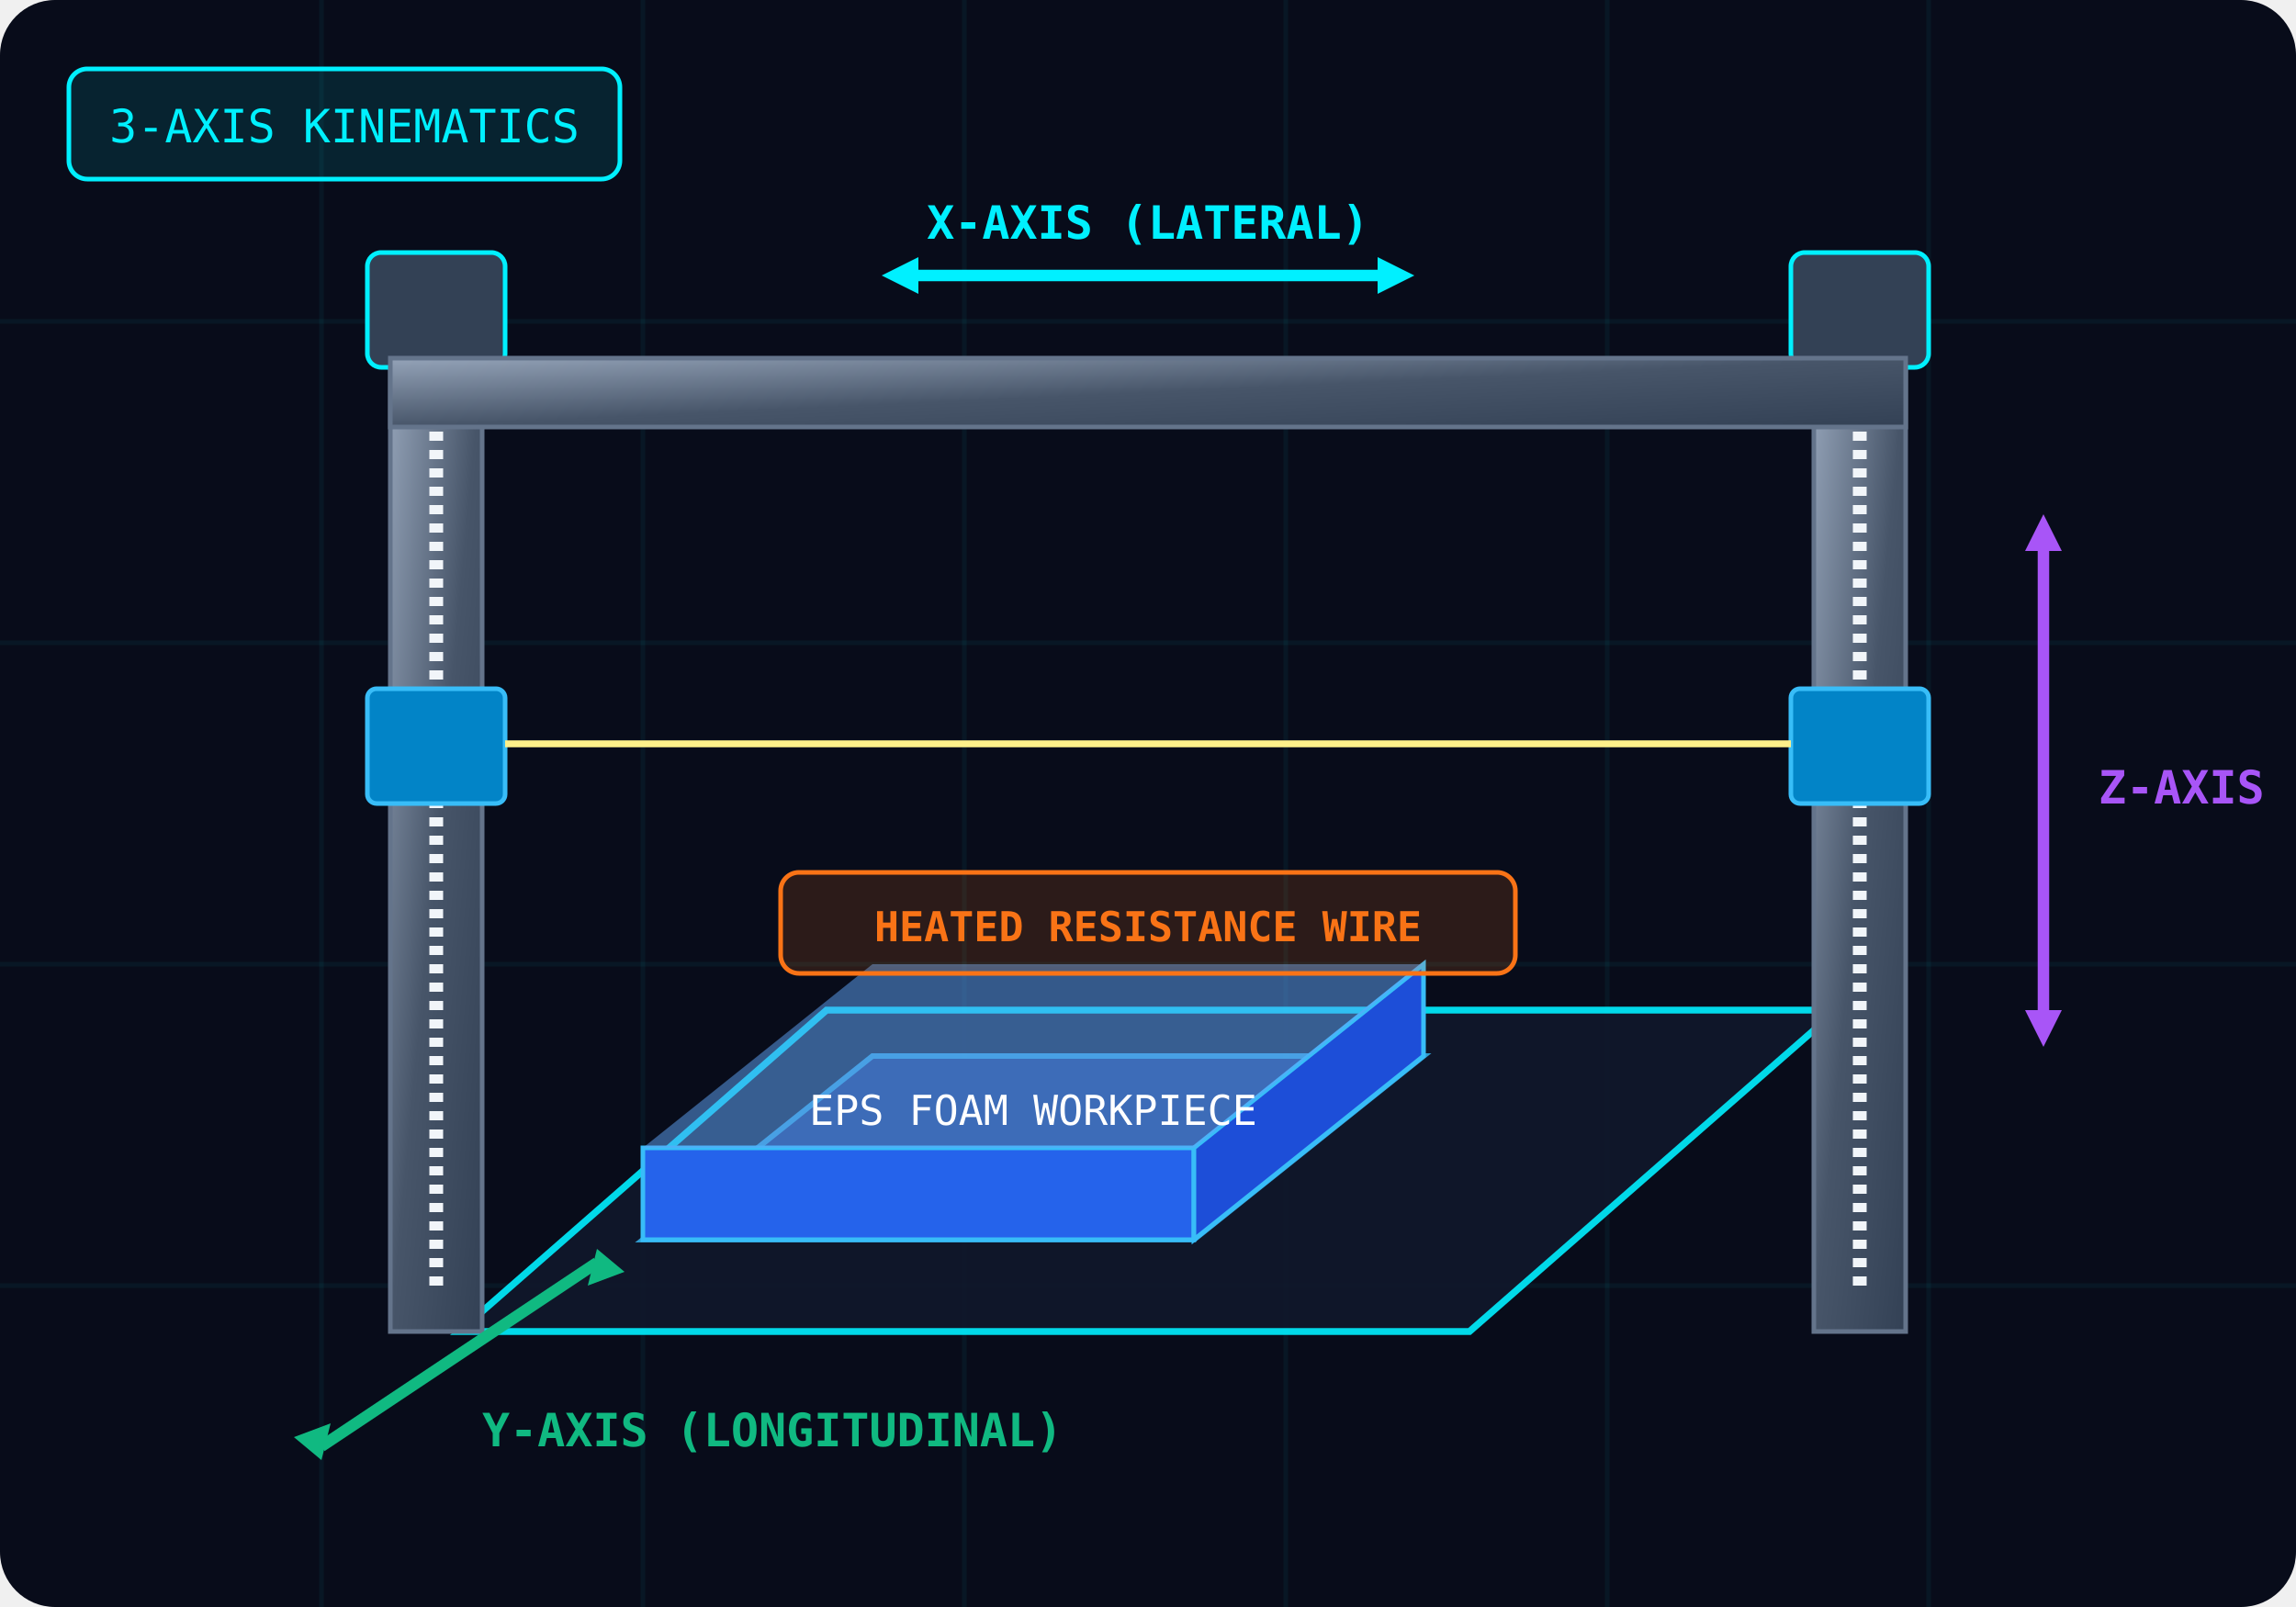
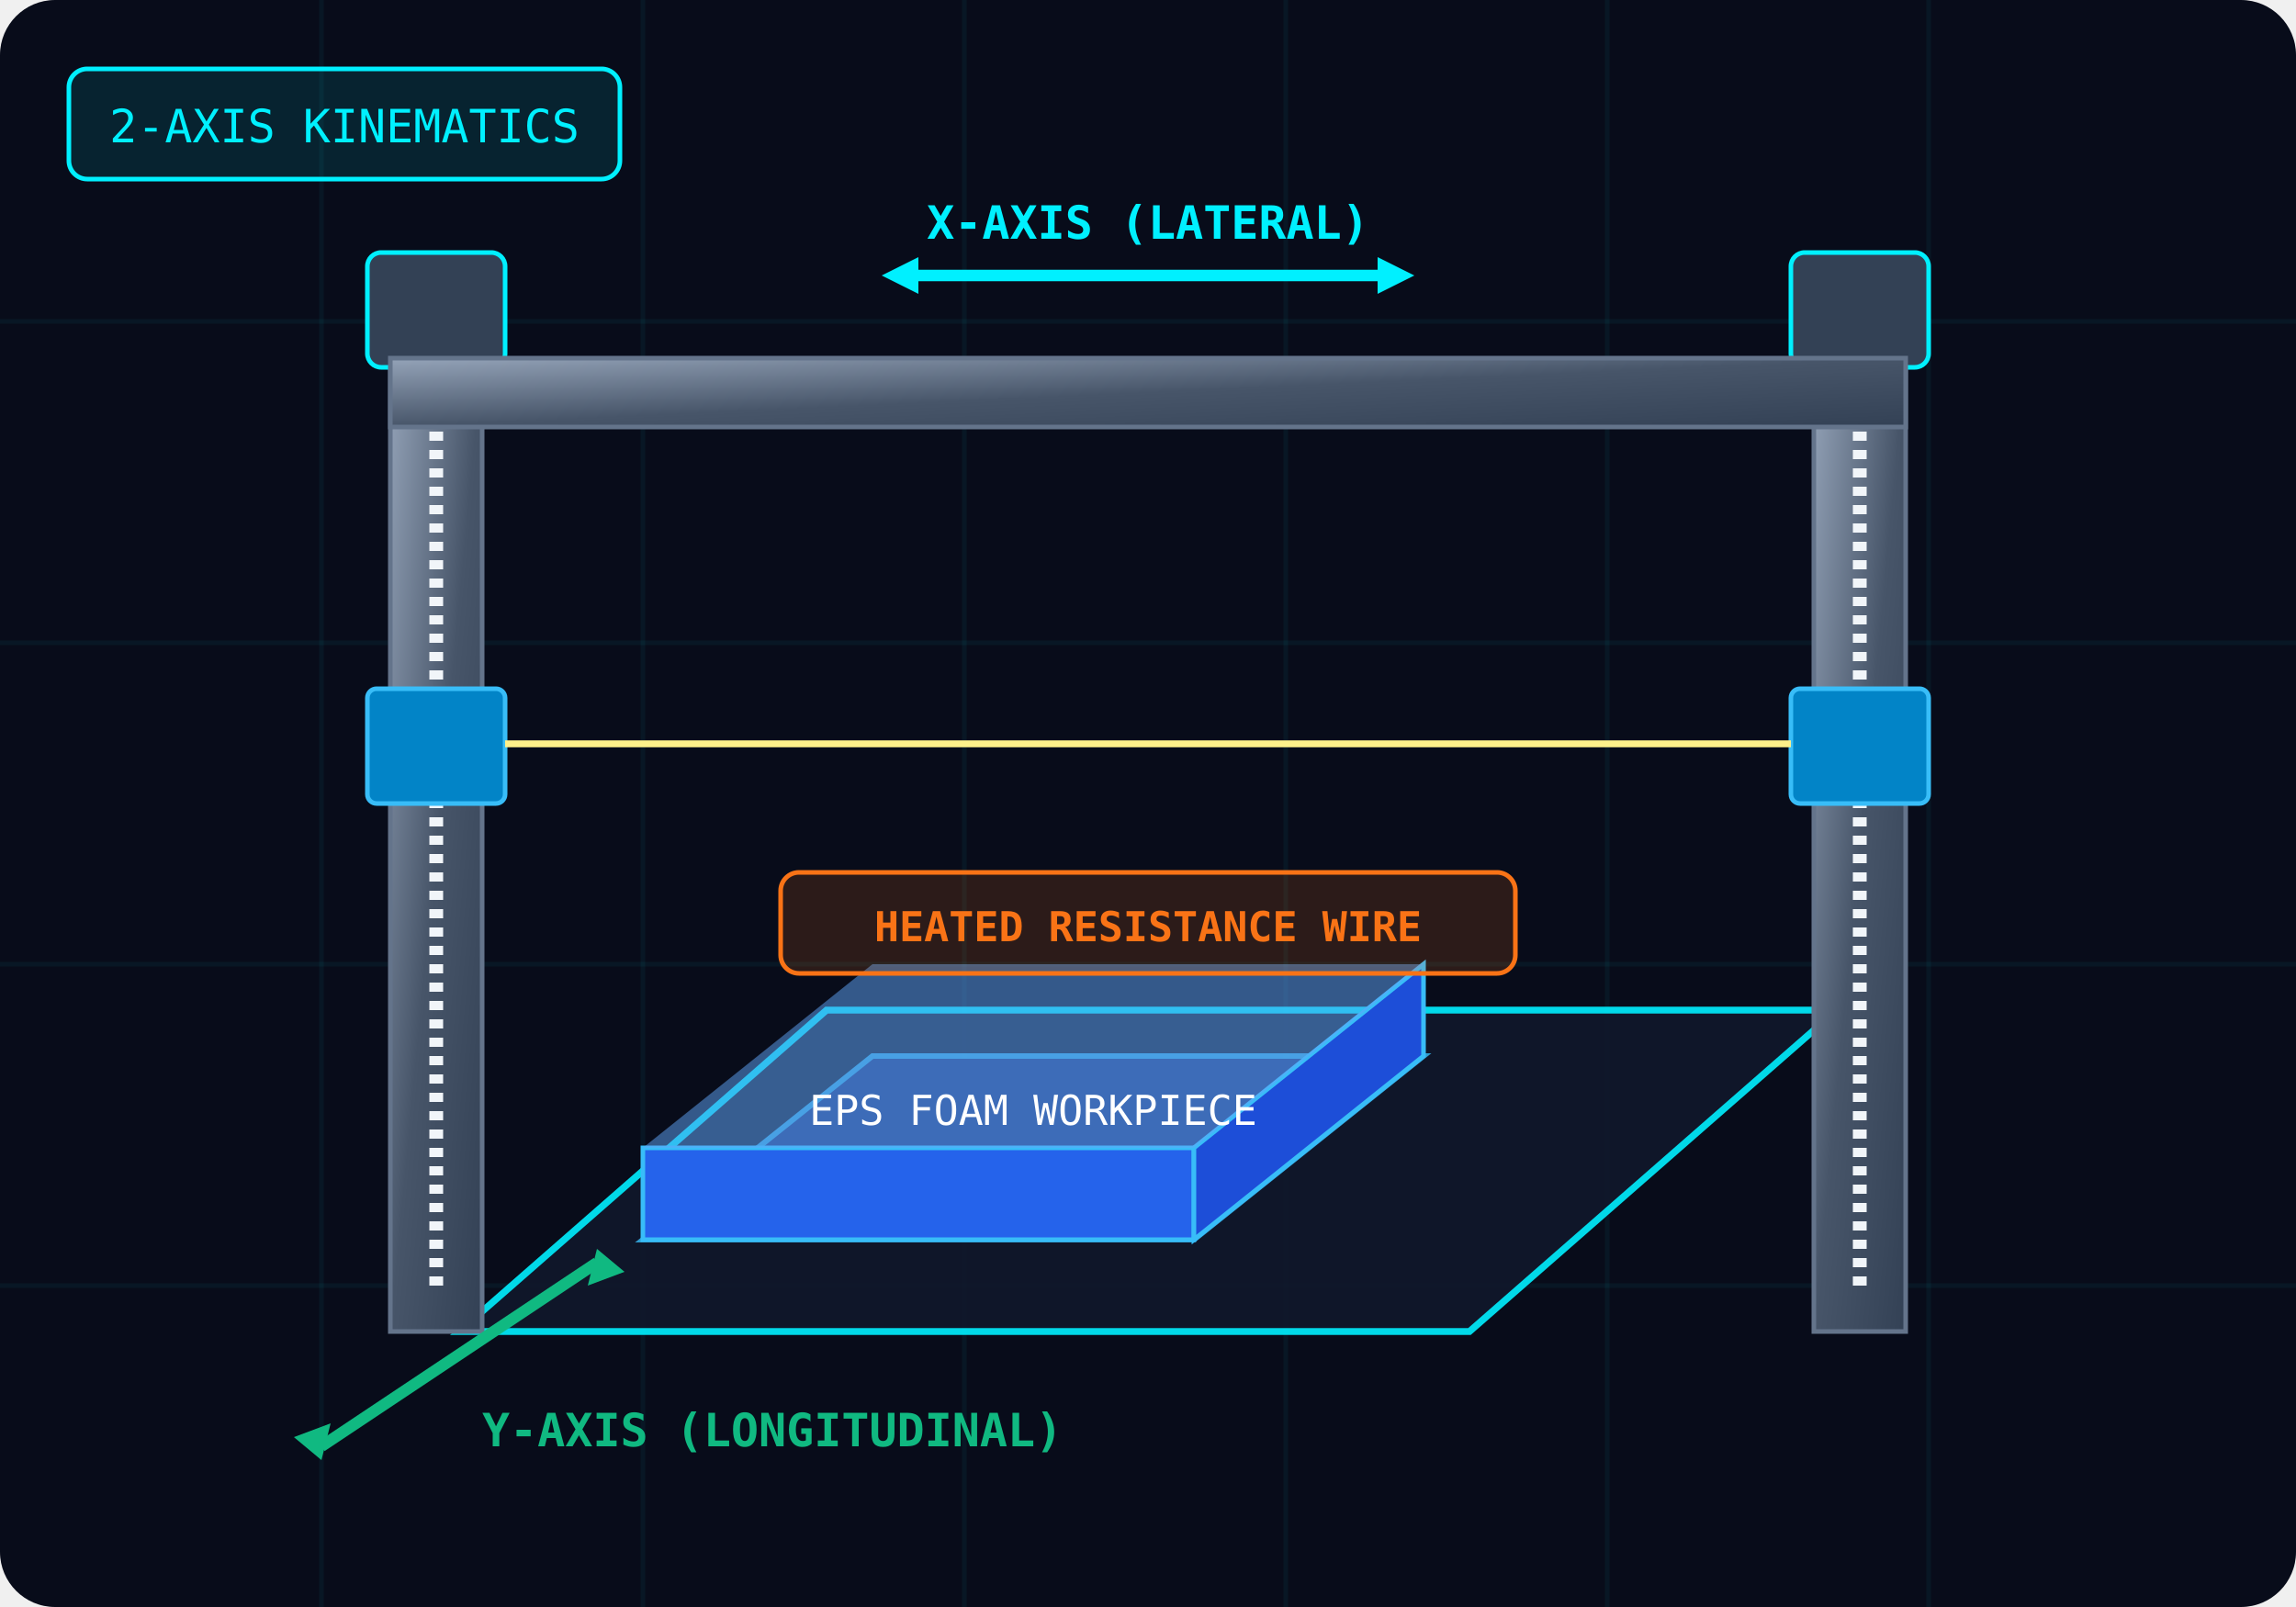
<svg xmlns="http://www.w3.org/2000/svg" viewBox="0 0 500 350" width="100%" height="100%">
  <defs>
    <linearGradient id="alumGrad" x1="0%" y1="0%" x2="100%" y2="100%">
      <stop offset="0%" stop-color="#94a3b8" />
      <stop offset="50%" stop-color="#475569" />
      <stop offset="100%" stop-color="#334155" />
    </linearGradient>
    <linearGradient id="glowLine" x1="0%" y1="0%" x2="100%" y2="0%">
      <stop offset="0%" stop-color="#00f0ff" />
      <stop offset="100%" stop-color="#3b82f6" />
    </linearGradient>
    <filter id="wireGlow" x="-20%" y="-20%" width="140%" height="140%">
      <feGaussianBlur stdDeviation="4" result="blur" />
      <feComposite in="SourceGraphic" in2="blur" operator="over" />
    </filter>
  </defs>
  <rect width="500" height="350" fill="#080c1a" rx="12" />
  <g stroke="rgba(0,240,255,0.05)" stroke-width="1">
    <line x1="0" y1="70" x2="500" y2="70" />
    <line x1="0" y1="140" x2="500" y2="140" />
    <line x1="0" y1="210" x2="500" y2="210" />
    <line x1="0" y1="280" x2="500" y2="280" />
    <line x1="70" y1="0" x2="70" y2="350" />
    <line x1="140" y1="0" x2="140" y2="350" />
    <line x1="210" y1="0" x2="210" y2="350" />
    <line x1="280" y1="0" x2="280" y2="350" />
    <line x1="350" y1="0" x2="350" y2="350" />
    <line x1="420" y1="0" x2="420" y2="350" />
  </g>
  <g transform="translate(60, 40)">
    <polygon points="120,180 340,180 260,250 40,250" fill="#0f172a" stroke="#00f0ff" stroke-width="1.5" opacity="0.9" />
    <polygon points="130,190 250,190 200,230 80,230" fill="#1e3a8a" stroke="#38bdf8" stroke-width="1.2" opacity="0.8" />
    <polygon points="80,230 200,230 200,210 80,210" fill="#2563eb" stroke="#38bdf8" stroke-width="1" />
    <polygon points="200,230 250,190 250,170 200,210" fill="#1d4ed8" stroke="#38bdf8" stroke-width="1" />
    <polygon points="80,210 200,210 250,170 130,170" fill="#60a5fa" opacity="0.5" />
    <text x="165" y="205" font-family="'JetBrains Mono', monospace" font-size="9" fill="#ffffff" text-anchor="middle">EPS FOAM WORKPIECE</text>
    <rect x="25" y="40" width="20" height="210" fill="url(#alumGrad)" stroke="#64748b" stroke-width="1" />
    <line x1="35" y1="50" x2="35" y2="240" stroke="#f1f5f9" stroke-width="3" stroke-dasharray="2,2" />
    <rect x="20" y="15" width="30" height="25" rx="3" fill="#334155" stroke="#00f0ff" stroke-width="1" />
    <rect x="20" y="110" width="30" height="25" rx="2" fill="#0284c7" stroke="#38bdf8" stroke-width="1" />
    <rect x="335" y="40" width="20" height="210" fill="url(#alumGrad)" stroke="#64748b" stroke-width="1" />
    <line x1="345" y1="50" x2="345" y2="240" stroke="#f1f5f9" stroke-width="3" stroke-dasharray="2,2" />
    <rect x="330" y="15" width="30" height="25" rx="3" fill="#334155" stroke="#00f0ff" stroke-width="1" />
    <rect x="330" y="110" width="30" height="25" rx="2" fill="#0284c7" stroke="#38bdf8" stroke-width="1" />
    <rect x="25" y="38" width="330" height="15" fill="url(#alumGrad)" stroke="#64748b" stroke-width="1" />
    <line x1="50" y1="122" x2="330" y2="122" stroke="#f97316" stroke-width="3.5" filter="url(#wireGlow)" />
    <line x1="50" y1="122" x2="330" y2="122" stroke="#fef08a" stroke-width="1.5" />
    <g transform="translate(190, 20)">
      <line x1="-50" y1="0" x2="50" y2="0" stroke="#00f0ff" stroke-width="2.5" marker-end="url(#arrow)" />
      <polygon points="50,-4 58,0 50,4" fill="#00f0ff" />
      <polygon points="-50,-4 -58,0 -50,4" fill="#00f0ff" />
      <text x="0" y="-8" font-family="'JetBrains Mono', monospace" font-size="10" fill="#00f0ff" text-anchor="middle" font-weight="bold">X-AXIS (LATERAL)</text>
    </g>
-     <g transform="translate(385, 130)">
-       <line x1="0" y1="-50" x2="0" y2="50" stroke="#a855f7" stroke-width="2.5" />
-       <polygon points="-4,-50 0,-58 4,-50" fill="#a855f7" />
-       <polygon points="-4,50 0,58 4,50" fill="#a855f7" />
-       <text x="12" y="5" font-family="'JetBrains Mono', monospace" font-size="10" fill="#a855f7" font-weight="bold">Z-AXIS (HEIGHT)</text>
-     </g>
    <g transform="translate(10, 260)">
      <line x1="0" y1="15" x2="60" y2="-25" stroke="#10b981" stroke-width="2.5" />
      <polygon points="60,-28 66,-23 58,-20" fill="#10b981" />
      <polygon points="0,18 -6,13 2,10" fill="#10b981" />
      <text x="35" y="15" font-family="'JetBrains Mono', monospace" font-size="10" fill="#10b981" font-weight="bold">Y-AXIS (LONGITUDINAL)</text>
    </g>
    <g transform="translate(190, 150)">
      <rect x="-80" y="0" width="160" height="22" rx="4" fill="rgba(249, 115, 22, 0.15)" stroke="#f97316" stroke-width="1" />
      <text x="0" y="15" font-family="'JetBrains Mono', monospace" font-size="9" fill="#f97316" text-anchor="middle" font-weight="bold">HEATED RESISTANCE WIRE</text>
    </g>
  </g>
  <rect x="15" y="15" width="120" height="24" rx="4" fill="rgba(0,240,255,0.1)" stroke="#00f0ff" stroke-width="1" />
-   <text x="75" y="31" font-family="'JetBrains Mono', monospace" font-size="10" fill="#00f0ff" text-anchor="middle">3-AXIS KINEMATICS</text>
+   <text x="75" y="31" font-family="'JetBrains Mono', monospace" font-size="10" fill="#00f0ff" text-anchor="middle">2-AXIS KINEMATICS</text>
</svg>
